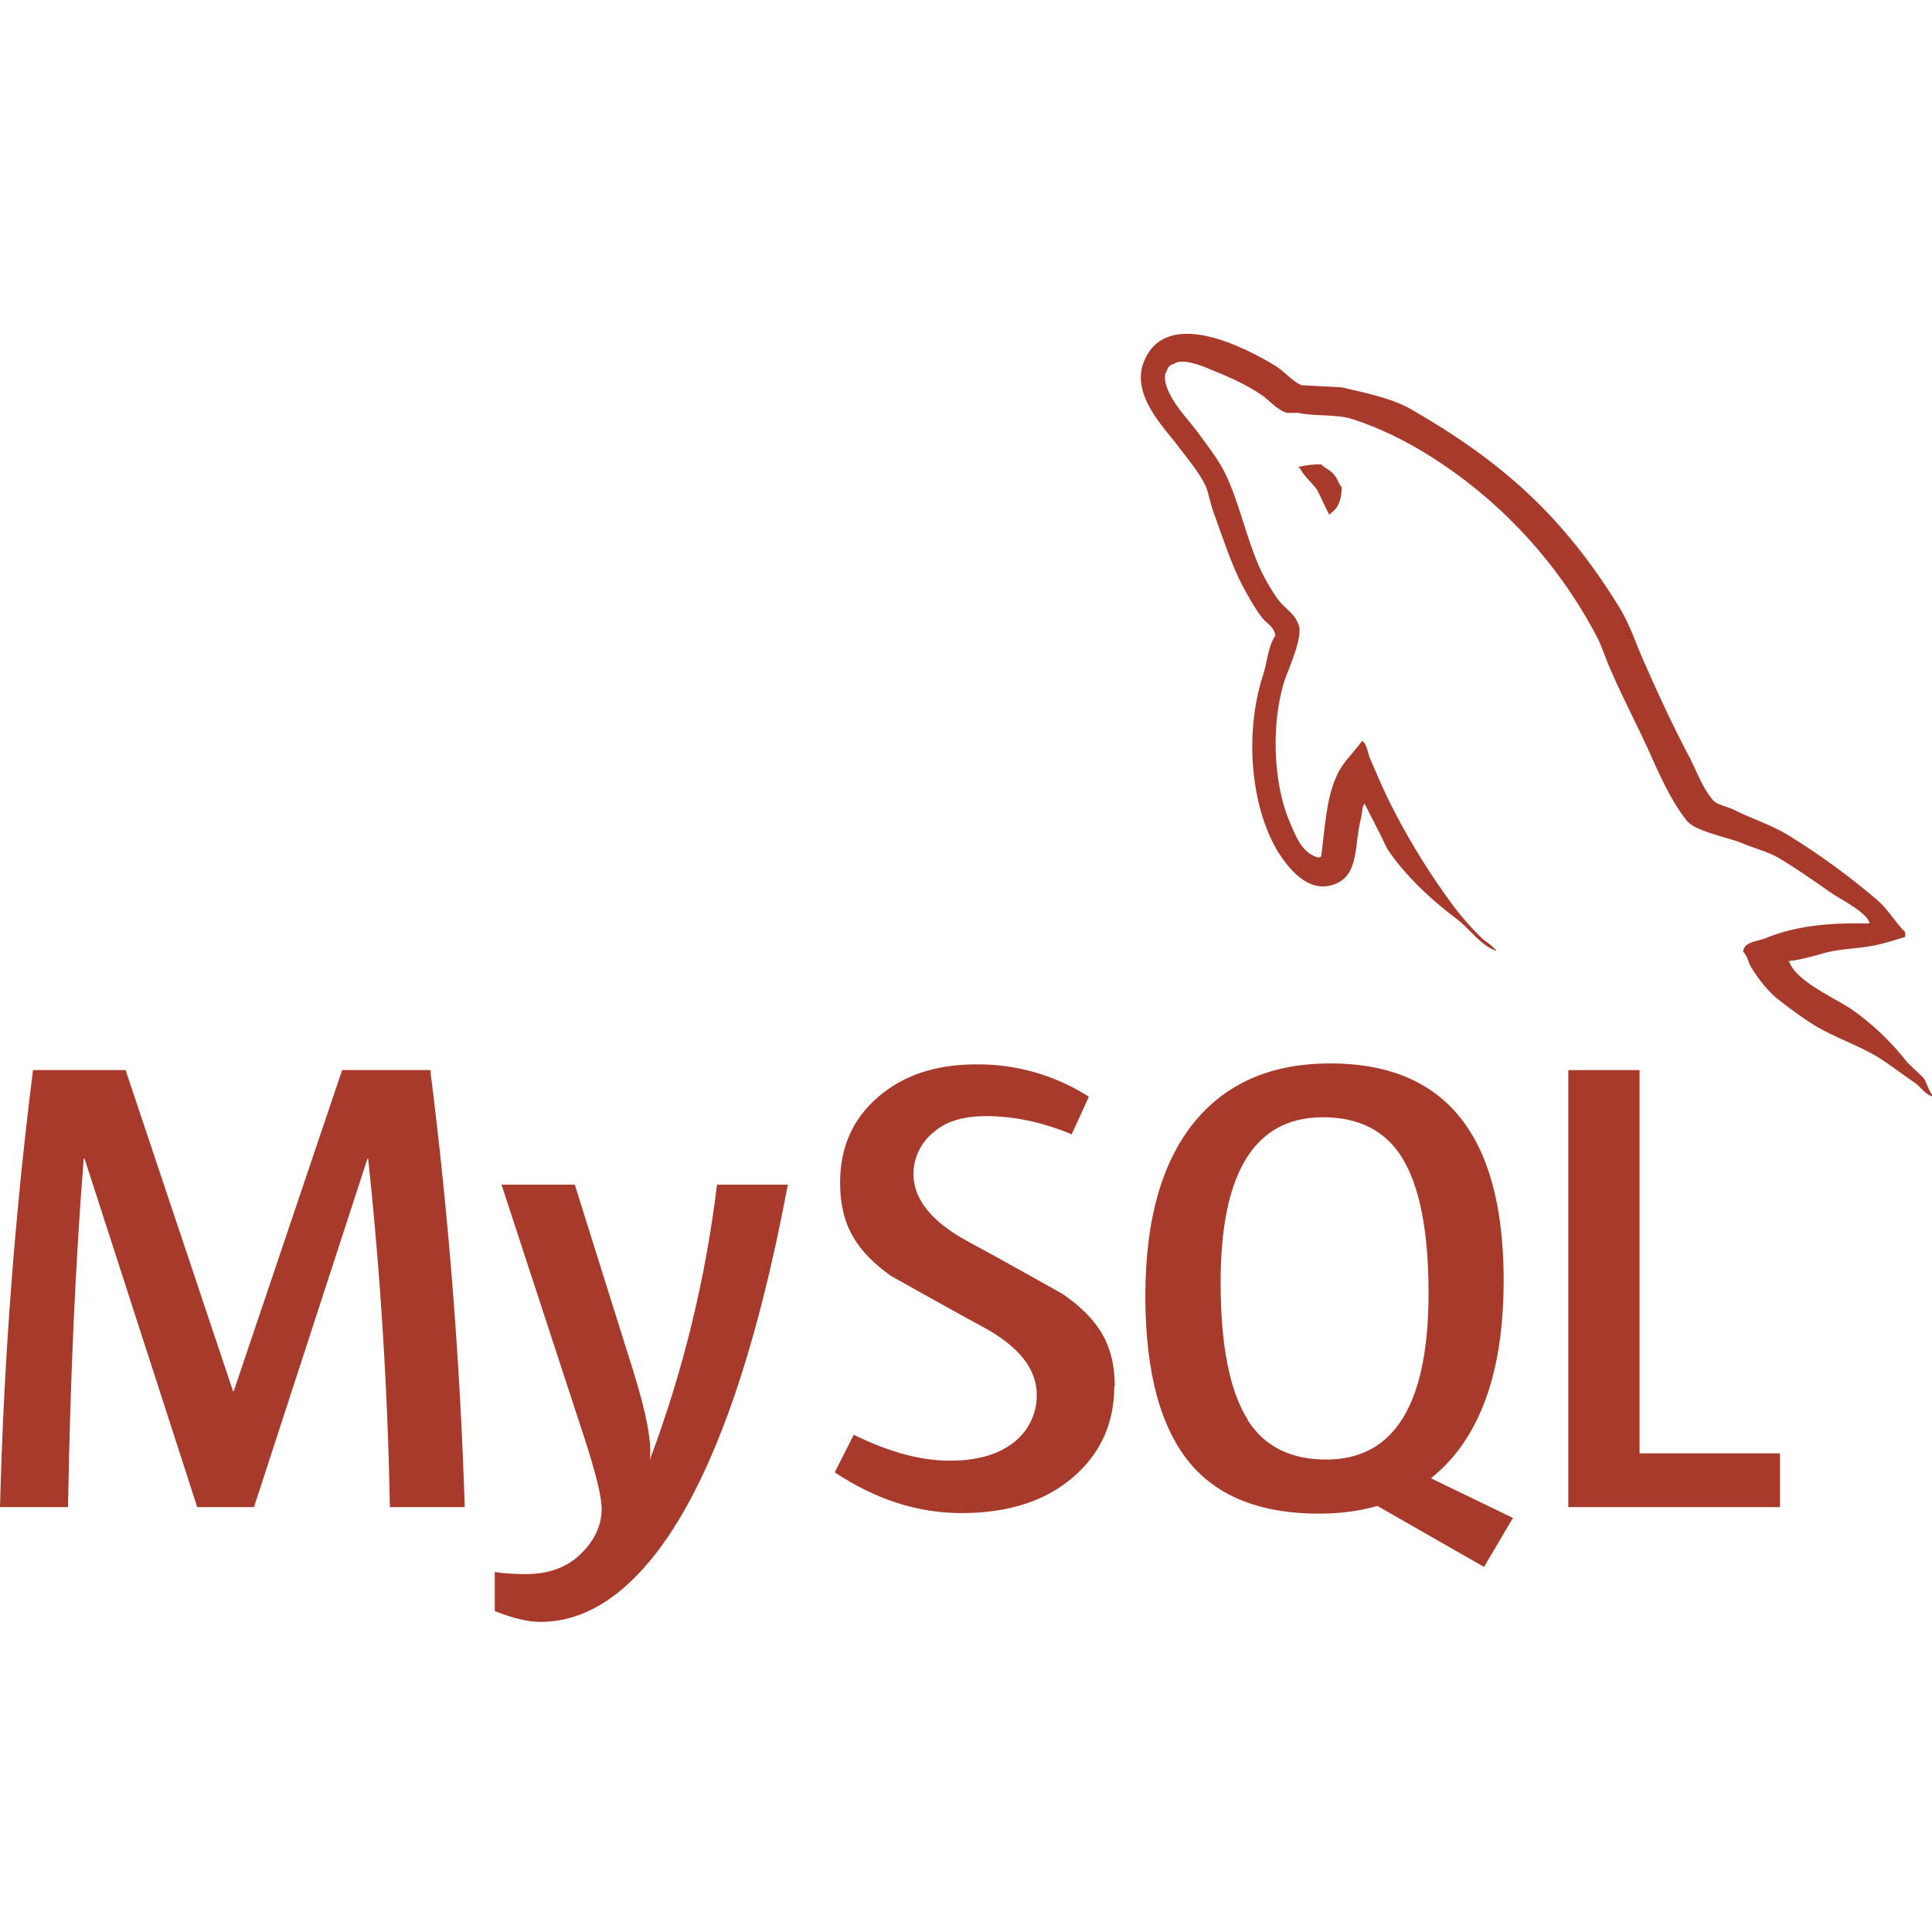
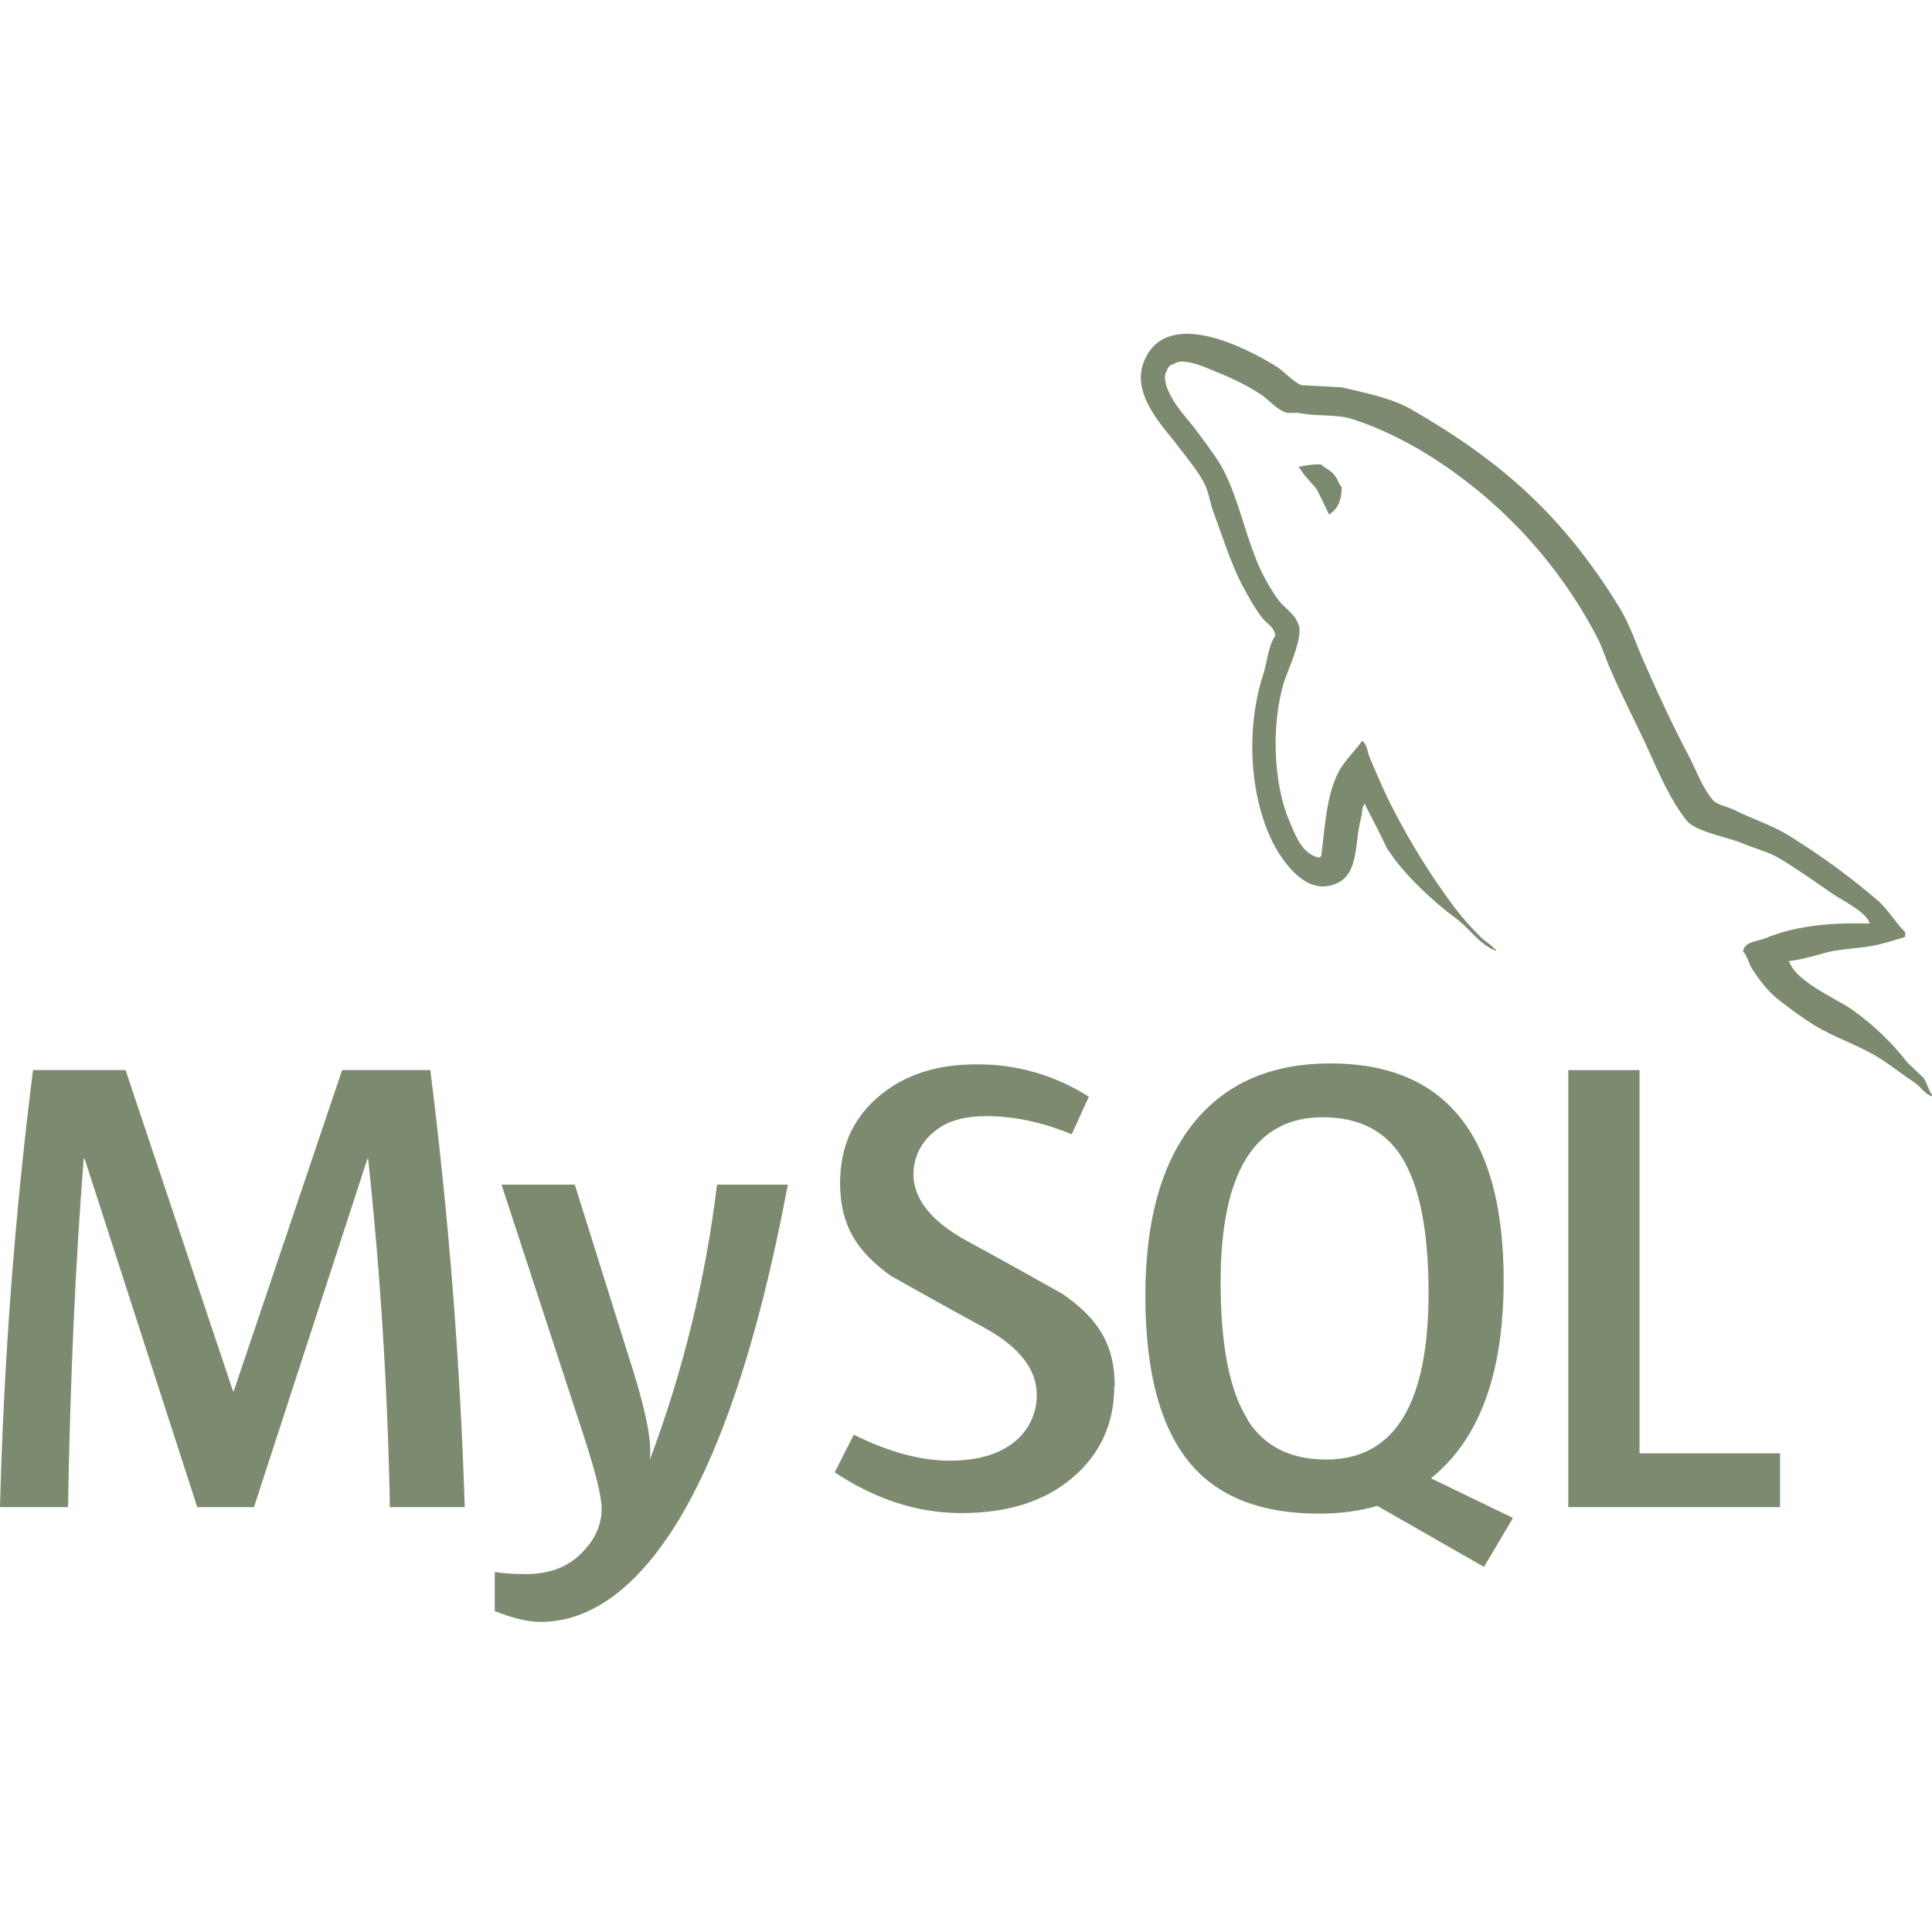
<svg xmlns="http://www.w3.org/2000/svg" viewBox="0 0 24 24" id="mysql">
-   <path fill="#A83A2B" d="M6.532 19.554c-.146 0-.276-.009-.386-.026v.485c.226.09.413.135.566.135.573 0 1.101-.35 1.583-1.053.616-.91 1.114-2.371 1.492-4.379h-.88a14.741 14.741 0 0 1-.835 3.419c.028-.209-.041-.576-.205-1.102l-.727-2.317h-.91l1.014 3.099c.153.465.23.775.23.927 0 .219-.098.417-.295.594-.164.144-.379.218-.647.218z" />
-   <path fill="#A83A2B" d="M19.482 13.293v5.429h2.63v-.668h-1.745v-4.761z" />
-   <path fill="#A83A2B" d="M1.04 14.392h.01l1.4 4.33h.705l1.41-4.33h.008a49.03 49.03 0 0 1 .27 4.33h.93a57.767 57.767 0 0 0-.428-5.429H4.25l-1.347 3.99h-.008l-1.335-3.99H.41A54.641 54.641 0 0 0 0 18.722h.845c.027-1.588.092-3.031.195-4.33z" />
-   <path fill="#A83A2B" d="M18.679 15.906c0-1.796-.718-2.696-2.155-2.696-.704 0-1.254.228-1.65.684-.43.499-.646 1.233-.646 2.204 0 .954.19 1.655.574 2.101.35.403.877.604 1.583.604.264 0 .506-.032.725-.096l1.325.758.36-.61h-.003l-1.016-.491c.09-.075.177-.155.255-.245.433-.498.648-1.236.648-2.213zm-2.203 2.225c-.445 0-.77-.164-.978-.491l.002-.005c-.225-.353-.337-.923-.337-1.704 0-1.368.424-2.052 1.27-2.052.443 0 .77.164.977.491.224.355.336.919.336 1.692 0 1.378-.424 2.069-1.27 2.069zM13.2 16.074s-.794-.447-1.187-.658c-.432-.236-.666-.513-.666-.834a.67.67 0 0 1 .248-.515c.152-.136.371-.202.654-.202.349 0 .704.076 1.064.226l.213-.467a2.544 2.544 0 0 0-1.4-.402c-.5 0-.905.134-1.22.407-.313.27-.47.623-.47 1.065 0 .531.21.854.632 1.156 0 0 .775.436 1.163.645.418.231.648.506.648.83a.737.737 0 0 1-.3.604c-.19.144-.451.216-.783.216-.357 0-.752-.106-1.19-.322l-.237.467c.509.337 1.03.506 1.573.506.581 0 1.04-.147 1.384-.442.344-.294.516-.673.516-1.135l.006.003c0-.529-.215-.848-.648-1.148z" />
-   <path fill="#A83A2B" d="M16.405 5.768c-.115 0-.193.014-.274.032v.013h.014c.054.102.146.177.214.268.054.105.1.21.154.314l.014-.015c.094-.065.14-.169.14-.327-.04-.046-.046-.092-.08-.137-.04-.066-.126-.098-.18-.15l-.002.002z" />
-   <path fill="#A83A2B" d="M23.695 13.2a3.215 3.215 0 0 0-.695-.663c-.214-.143-.682-.344-.77-.584l-.013-.014c.146-.013.32-.065.46-.104.227-.059.435-.046.67-.104.106-.026.213-.059.32-.092v-.059c-.12-.118-.21-.278-.334-.388a8.86 8.86 0 0 0-1.104-.808c-.21-.132-.476-.216-.697-.328-.08-.039-.214-.059-.26-.125-.12-.143-.19-.334-.275-.505-.192-.361-.38-.761-.547-1.142-.12-.257-.193-.513-.34-.749-.69-1.116-1.437-1.793-2.586-2.454-.247-.137-.543-.196-.856-.269-.167-.008-.334-.02-.5-.027-.11-.046-.216-.171-.31-.231-.38-.236-1.364-.746-1.644-.071-.18.426.267.846.422 1.062.115.15.26.322.34.491.047.114.06.231.107.35.106.289.207.61.347.881.073.137.153.282.247.405.054.072.146.105.167.223-.094.134-.1.328-.154.491-.24.743-.146 1.662.194 2.209.107.163.362.524.703.386.3-.118.234-.491.32-.82.02-.079.007-.131.048-.184v.015c.094.185.188.36.274.545.206.322.566.656.867.879.16.118.287.322.487.395v-.02h-.015c-.043-.057-.1-.084-.154-.131a3.384 3.384 0 0 1-.35-.393 8.58 8.58 0 0 1-.747-1.196c-.11-.206-.202-.428-.29-.631-.04-.078-.04-.196-.107-.236-.1.143-.247.268-.32.445-.127.283-.14.63-.188.992-.027.007-.014 0-.027.014-.214-.051-.287-.269-.367-.452-.2-.466-.233-1.215-.06-1.753.047-.137.247-.571.167-.703-.042-.125-.174-.196-.247-.297a2.444 2.444 0 0 1-.24-.419c-.16-.367-.24-.774-.414-1.141-.08-.17-.22-.348-.334-.504-.127-.177-.267-.301-.368-.511-.033-.072-.08-.191-.027-.269.014-.053.042-.074.094-.088.088-.071.335.022.422.061.247.098.455.19.662.328.094.065.195.189.315.222h.14c.214.046.455.014.655.072.355.112.675.275.962.452a5.885 5.885 0 0 1 2.085 2.244c.08.151.115.29.188.447.14.324.313.651.455.964.14.309.275.625.476.881.1.137.502.209.682.281.133.059.34.113.46.185.23.137.454.295.67.446.11.075.443.239.463.371-.535-.014-.95.039-1.297.185-.1.039-.26.039-.274.164.055.052.063.137.11.21.08.131.218.307.346.4.14.108.28.212.427.304.26.157.555.25.81.408.145.092.293.209.44.307.073.049.12.138.214.169V13.6c-.046-.059-.06-.144-.105-.21-.067-.066-.134-.125-.2-.19z" />
+   <path fill="#7c8b6f" d="M6.532 19.554c-.146 0-.276-.009-.386-.026v.485c.226.09.413.135.566.135.573 0 1.101-.35 1.583-1.053.616-.91 1.114-2.371 1.492-4.379h-.88a14.741 14.741 0 0 1-.835 3.419c.028-.209-.041-.576-.205-1.102l-.727-2.317h-.91l1.014 3.099c.153.465.23.775.23.927 0 .219-.098.417-.295.594-.164.144-.379.218-.647.218z" />
+   <path fill="#7c8b6f" d="M19.482 13.293v5.429h2.63v-.668h-1.745v-4.761z" />
+   <path fill="#7c8b6f" d="M1.04 14.392h.01l1.4 4.33h.705l1.41-4.33h.008a49.03 49.03 0 0 1 .27 4.33h.93a57.767 57.767 0 0 0-.428-5.429H4.25l-1.347 3.99h-.008l-1.335-3.99H.41A54.641 54.641 0 0 0 0 18.722h.845c.027-1.588.092-3.031.195-4.33z" />
+   <path fill="#7c8b6f" d="M18.679 15.906c0-1.796-.718-2.696-2.155-2.696-.704 0-1.254.228-1.65.684-.43.499-.646 1.233-.646 2.204 0 .954.19 1.655.574 2.101.35.403.877.604 1.583.604.264 0 .506-.032.725-.096l1.325.758.36-.61h-.003l-1.016-.491c.09-.075.177-.155.255-.245.433-.498.648-1.236.648-2.213zm-2.203 2.225c-.445 0-.77-.164-.978-.491l.002-.005c-.225-.353-.337-.923-.337-1.704 0-1.368.424-2.052 1.27-2.052.443 0 .77.164.977.491.224.355.336.919.336 1.692 0 1.378-.424 2.069-1.27 2.069zM13.2 16.074s-.794-.447-1.187-.658c-.432-.236-.666-.513-.666-.834a.67.67 0 0 1 .248-.515c.152-.136.371-.202.654-.202.349 0 .704.076 1.064.226l.213-.467a2.544 2.544 0 0 0-1.4-.402c-.5 0-.905.134-1.22.407-.313.27-.47.623-.47 1.065 0 .531.21.854.632 1.156 0 0 .775.436 1.163.645.418.231.648.506.648.83a.737.737 0 0 1-.3.604c-.19.144-.451.216-.783.216-.357 0-.752-.106-1.19-.322l-.237.467c.509.337 1.03.506 1.573.506.581 0 1.04-.147 1.384-.442.344-.294.516-.673.516-1.135l.006.003c0-.529-.215-.848-.648-1.148z" />
+   <path fill="#7c8b6f" d="M16.405 5.768c-.115 0-.193.014-.274.032v.013h.014c.054.102.146.177.214.268.054.105.1.21.154.314l.014-.015c.094-.065.14-.169.14-.327-.04-.046-.046-.092-.08-.137-.04-.066-.126-.098-.18-.15l-.002.002z" />
+   <path fill="#7c8b6f" d="M23.695 13.2a3.215 3.215 0 0 0-.695-.663c-.214-.143-.682-.344-.77-.584l-.013-.014c.146-.013.32-.065.46-.104.227-.059.435-.046.67-.104.106-.026.213-.059.32-.092v-.059c-.12-.118-.21-.278-.334-.388a8.86 8.86 0 0 0-1.104-.808c-.21-.132-.476-.216-.697-.328-.08-.039-.214-.059-.26-.125-.12-.143-.19-.334-.275-.505-.192-.361-.38-.761-.547-1.142-.12-.257-.193-.513-.34-.749-.69-1.116-1.437-1.793-2.586-2.454-.247-.137-.543-.196-.856-.269-.167-.008-.334-.02-.5-.027-.11-.046-.216-.171-.31-.231-.38-.236-1.364-.746-1.644-.071-.18.426.267.846.422 1.062.115.15.26.322.34.491.047.114.06.231.107.35.106.289.207.61.347.881.073.137.153.282.247.405.054.072.146.105.167.223-.094.134-.1.328-.154.491-.24.743-.146 1.662.194 2.209.107.163.362.524.703.386.3-.118.234-.491.32-.82.02-.079.007-.131.048-.184v.015c.094.185.188.36.274.545.206.322.566.656.867.879.16.118.287.322.487.395v-.02h-.015c-.043-.057-.1-.084-.154-.131a3.384 3.384 0 0 1-.35-.393 8.58 8.58 0 0 1-.747-1.196c-.11-.206-.202-.428-.29-.631-.04-.078-.04-.196-.107-.236-.1.143-.247.268-.32.445-.127.283-.14.63-.188.992-.027.007-.014 0-.027.014-.214-.051-.287-.269-.367-.452-.2-.466-.233-1.215-.06-1.753.047-.137.247-.571.167-.703-.042-.125-.174-.196-.247-.297a2.444 2.444 0 0 1-.24-.419c-.16-.367-.24-.774-.414-1.141-.08-.17-.22-.348-.334-.504-.127-.177-.267-.301-.368-.511-.033-.072-.08-.191-.027-.269.014-.053.042-.074.094-.088.088-.071.335.022.422.061.247.098.455.19.662.328.094.065.195.189.315.222h.14c.214.046.455.014.655.072.355.112.675.275.962.452a5.885 5.885 0 0 1 2.085 2.244c.08.151.115.29.188.447.14.324.313.651.455.964.14.309.275.625.476.881.1.137.502.209.682.281.133.059.34.113.46.185.23.137.454.295.67.446.11.075.443.239.463.371-.535-.014-.95.039-1.297.185-.1.039-.26.039-.274.164.055.052.063.137.11.21.08.131.218.307.346.4.14.108.28.212.427.304.26.157.555.25.81.408.145.092.293.209.44.307.073.049.12.138.214.169V13.6c-.046-.059-.06-.144-.105-.21-.067-.066-.134-.125-.2-.19z" />
</svg>
